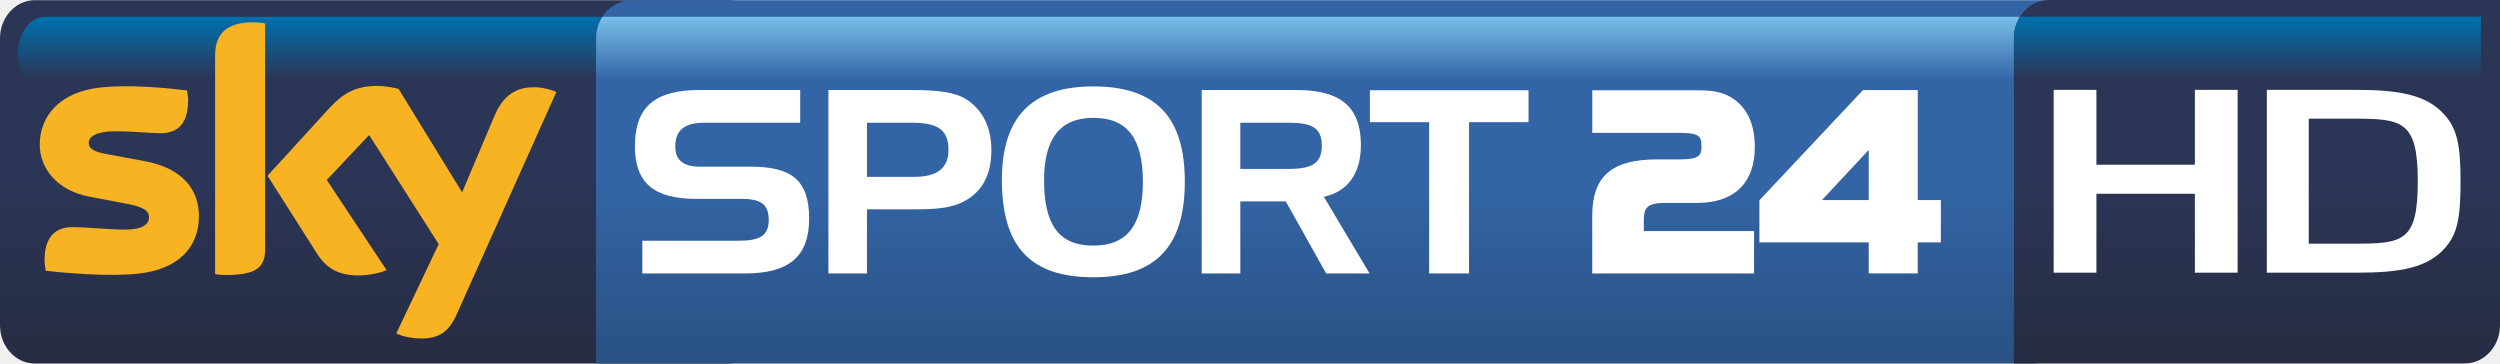
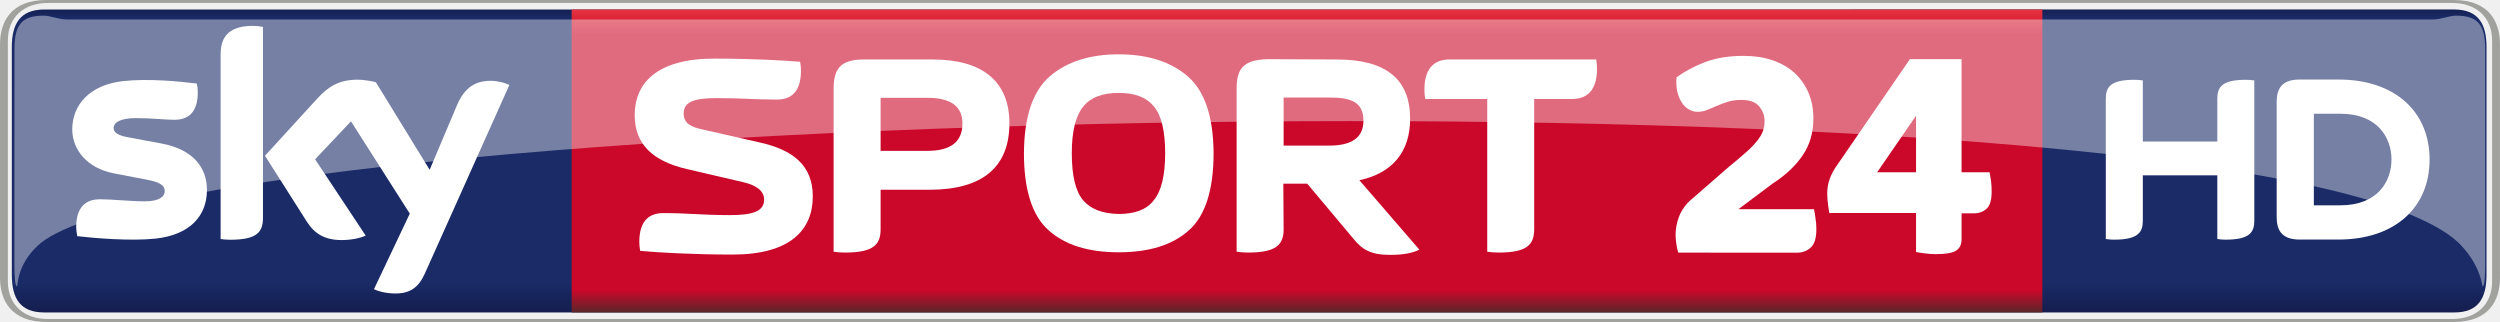
- <svg xmlns="http://www.w3.org/2000/svg" height="87.248" width="600" version="1.1">
+ <svg xmlns="http://www.w3.org/2000/svg" height="77.275" width="600" version="1.1" viewBox="0 0 158.75 20.446">
  <defs>
-     <linearGradient id="g" gradientUnits="userSpaceOnUse" gradientTransform="matrix(0 -87.2 87.2 0 91.553 87.248)" x1="0" x2="1" y1="0" y2="0">
-       <stop stop-color="#272c43" offset="0" />
-       <stop stop-color="#2b3555" offset=".495" />
-       <stop stop-color="#2b3555" offset="1" />
+     <linearGradient id="d" gradientUnits="userSpaceOnUse" gradientTransform="matrix(0 -19.235 -19.235 0 83.005 19.832)" x1="0" x2="1" y1="0" y2="0">
+       <stop stop-color="#5a252a" offset="0" />
+       <stop stop-color="#cb082a" offset=".074" />
+       <stop stop-color="#cb082a" offset=".916" />
+       <stop stop-color="#e73440" offset="1" />
    </linearGradient>
-     <linearGradient id="h" gradientUnits="userSpaceOnUse" gradientTransform="matrix(0 17.883 -17.883 0 79.288 4.0301)" x1="0" x2="1" y1="0" y2="0">
-       <stop stop-color="#0071ae" offset="0" />
-       <stop stop-color="#2b3555" offset=".844" />
-       <stop stop-color="#2b3555" offset="1" />
-     </linearGradient>
-     <linearGradient id="i" gradientUnits="userSpaceOnUse" gradientTransform="matrix(0 -87.2 87.2 0 319.35 87.248)" x1="0" x2="1" y1="0" y2="0">
-       <stop stop-color="#295183" offset="0" />
-       <stop stop-color="#3365a6" offset=".495" />
-       <stop stop-color="#3365a6" offset="1" />
-     </linearGradient>
-     <linearGradient id="j" gradientUnits="userSpaceOnUse" gradientTransform="matrix(0 17.883 -17.883 0 313.73 4.0301)" x1="0" x2="1" y1="0" y2="0">
-       <stop stop-color="#79bfea" offset="0" />
-       <stop stop-color="#3365a6" offset=".844" />
-       <stop stop-color="#3365a6" offset="1" />
-     </linearGradient>
-     <linearGradient id="k" gradientUnits="userSpaceOnUse" gradientTransform="matrix(0 -87.227 87.227 0 541.67 87.231)" x1="0" x2="1" y1="0" y2="0">
-       <stop stop-color="#272c43" offset="0" />
-       <stop stop-color="#2b3555" offset=".495" />
-       <stop stop-color="#2b3555" offset="1" />
-     </linearGradient>
-     <linearGradient id="l" gradientUnits="userSpaceOnUse" gradientTransform="matrix(0 17.899 -17.899 0 526.58 4.0041)" x1="0" x2="1" y1="0" y2="0">
-       <stop stop-color="#0071ae" offset="0" />
-       <stop stop-color="#2b3555" offset=".844" />
-       <stop stop-color="#2b3555" offset="1" />
+     <linearGradient id="c" gradientUnits="userSpaceOnUse" gradientTransform="matrix(0 19.558 -19.558 0 79.337 .44146)" x1="0" x2="1" y1="0" y2="0">
+       <stop stop-color="#141c4b" offset="0" />
+       <stop stop-color="#1a2b68" offset=".036" />
+       <stop stop-color="#1a2b68" offset=".895" />
+       <stop stop-color="#141c4b" offset="1" />
    </linearGradient>
  </defs>
-   <path fill="url(#g)" d="m8.367 0.041c-4.623 0-8.367 4.109-8.367 9.162v68.883c0 5.053 3.744 9.162 8.367 9.162h166.37c4.62 0 8.36-4.109 8.36-9.162v-68.883c0-5.053-3.74-9.162-8.36-9.162l-166.37-0z" />
-   <path fill="url(#h)" d="m10.767 4.031c-3.562 0-6.462 4.001-6.462 8.939 0 4.946 2.9 8.939 6.462 8.939h137.04c3.56 0 6.45-3.993 6.45-8.939 0 0-2.89-8.939-6.45-8.939h-137.04z" />
-   <path fill="#f8b322" d="m47.747 51.881c0 7.373-4.805 12.741-14.58 13.793-7.075 0.754-17.306-0.133-22.177-0.696-0.165-0.787-0.298-1.773-0.298-2.56 0-6.42 3.454-7.903 6.71-7.903 3.397 0 8.723 0.588 12.675 0.588 4.374 0 5.691-1.474 5.691-2.891 0-1.839-1.748-2.601-5.136-3.256l-9.278-1.781c-7.704-1.482-11.813-6.809-11.813-12.467-0-6.885 4.871-12.642 14.448-13.694 7.24-0.787 16.055 0.099 20.893 0.687 0.165 0.82 0.265 1.616 0.265 2.469 0 6.42-3.389 7.804-6.644 7.804-2.51 0-6.387-0.464-10.827-0.464-4.515 0-6.387 1.251-6.387 2.767 0 1.615 1.773 2.269 4.606 2.758l8.856 1.649c9.079 1.681 12.997 6.842 12.997 13.197m15.881 7.894c0 3.952-1.549 6.222-9.245 6.222-1.019 0-1.905-0.058-2.758-0.191v-52.33c0-3.977 1.342-8.127 9.112-8.127 0.986 0 1.972 0.099 2.891 0.298v54.129zm31.48 20.247c1.019 0.522 3.098 1.143 5.691 1.218 4.48 0.099 6.92-1.616 8.73-5.625l23.99-53.516c-0.99-0.53-3.19-1.118-4.97-1.151-3.09-0.066-7.24 0.555-9.88 6.876l-7.76 18.333-15.246-24.819c-0.978-0.29-3.388-0.721-5.128-0.721-5.401 0-8.392 1.98-11.515 5.368l-14.812 16.187 11.913 18.755c2.204 3.43 5.103 5.169 9.808 5.169 3.09 0 5.658-0.721 6.843-1.284l-14.348-21.622 10.173-10.785 16.692 26.185-10.181 21.431z" />
-   <path fill="url(#i)" d="m151.78 0.041c-4.83 0-8.73 4.034-8.73 9.162v78.045h344.89c4.83 0 7.72-4.109 7.72-9.162v-78.045l-343.88-0z" />
-   <path fill="url(#j)" d="m144.58 4.031c-0.95 1.466-1.51 3.248-1.51 5.178v12.7h348.84v-17.877l-347.33-0z" />
-   <g fill="#fff" transform="translate(-0.00339 .0036222)">
-     <path d="m169.18 29.447c-4.85 0-7.11 1.715-7.11 5.766 0 3.189 1.96 4.78 5.82 4.78h12.27c9.8 0 14.04 3.247 14.04 12.451 0 9.253-4.97 13.18-15.39 13.18h-24.65v-7.854h23.18c4.9 0 7.16-1.16 7.16-4.962 0-3.927-2.08-5.086-6.55-5.086h-10.92c-10.05 0-14.65-3.803-14.65-12.633 0-9.568 4.96-13.487 15.45-13.487h24.22v7.845h-22.87z" />
-     <path d="m208.08 29.447v12.998h11.28c5.58 0 8.28-2.088 8.28-6.495 0-4.904-2.7-6.503-8.83-6.503h-10.73zm10.85-7.845c6.01 0 10.24 0.489 12.94 2.204 3.92 2.518 6.06 6.685 6.06 12.145 0 5.268-1.65 9.013-5.08 11.464-3.74 2.635-8.04 2.817-13.56 2.817h-11.21v15.392h-9.26v-44.022h20.11z" />
-     <path d="m250.58 43.237c0 10.728 3.55 15.699 11.83 15.699 8.16 0 11.89-4.971 11.89-15.334 0-10.355-3.73-15.326-11.89-15.326-7.97 0-11.83 4.971-11.83 14.961m11.83-22.5c14.96 0 21.95 7.299 21.95 22.864 0 15.574-6.99 22.939-21.95 22.939-15.15 0-21.95-7.365-21.95-23.361 0-15.144 7.18-22.442 21.95-22.442" />
-     <path d="m297.68 29.447v11.101h11.35c5.51 0 8.21-1.11 8.21-5.583 0-4.54-2.7-5.518-8.21-5.518h-11.35zm13.55-7.845c10.42 0 15.39 3.985 15.39 13.238 0 6.81-3.19 11.159-8.89 12.385l10.97 18.399h-10.42l-9.69-17.289h-10.91v17.289h-9.27v-44.022h22.82z" />
-     <path d="m328.78 29.317v-7.663h38.07v7.663h-14.28v36.301h-9.57v-36.301h-14.22z" />
-     <path d="m399.58 48.697h7.72c8.93 0 13.86-4.78 13.86-13.454 0-5.675-1.99-9.717-5.91-12.004-2.52-1.449-5.34-1.574-8.24-1.574h-24.86v10.223h21.11c4.67 0 5.1 0.887 5.1 3.239 0 2.121-0.49 3.123-5.1 3.123h-5.51c-10.94 0-15.61 4.043-15.61 13.512v13.859h38.84v-10.165h-26.46v-2.502c0-2.998 0.7-4.258 5.05-4.258" />
-     <path d="m437.28 48.007 11.22-12.037v12.037h-11.22zm22.98 0v-26.402h-13.13l-24.87 26.451v10.123h26.24v7.439h11.76v-7.439h5.55v-10.173h-5.55z" />
+   <g stroke-width="2.133">
+     <path fill="url(#c)" d="m2.775 0.604c-1.493 0.015-2.026 0.906-2.026 2.384v14.466c0 1.49 0.533 2.386 2.047 2.386h153.06c1.51 0 2.04-0.896 2.04-2.386v-14.466c0-1.478-0.53-2.369-2.02-2.385z" />
+     <path fill="#a1a19e" d="m155.81 20.446c2.26 0 2.94-1.399 2.94-2.798v-14.848c0-1.399-0.68-2.8-2.94-2.8h-152.87c-2.253 0-2.94 1.401-2.94 2.8v14.848c-0 1.399 0.687 2.798 2.939 2.798zm-152.77-0.188c-1.516 0-2.542-0.896-2.542-2.384v-15.302c0-1.489 1.026-2.384 2.542-2.384h152.67c1.52-0 2.54 0.896 2.54 2.384v15.302c0 1.488-1.02 2.384-2.54 2.384z" />
+     <path fill="url(#d)" d="m36.3 19.84h93.39v-19.236h-93.39z" />
  </g>
-   <path fill="url(#k)" d="m491.77 0.001c-4.61 0-8.42 4.043-8.42 9.096v78.129l108.23-0.001c4.62 0 8.42-4.101 8.42-9.146v-78.079h-108.23z" />
-   <path fill="url(#l)" d="m484.77 4.001c-0.91 1.458-1.44 3.214-1.44 5.103v12.798l112.09 0.001v-17.901l-110.64-0z" />
-   <path fill="#fff" d="m526.77 65.441v-18.938h-23.63v18.938h-10.26v-43.873h10.26v17.96h23.63v-17.96h10.26v43.873h-10.26z" />
-   <path fill="#fff" d="m564.97 28.481h-10.87v29.997h10.96c11.65 0 15.21-0.464 15.21-14.936s-3.65-15.061-15.3-15.061m21.82 31.049c-4.17 4.664-10.43 5.915-21.2 5.915h-21.55v-43.873h21.46c10.77 0 17.04 1.317 21.2 5.99 3.05 3.421 3.83 7.364 3.83 15.979 0 8.616-0.7 12.559-3.74 15.989" />
+   <g stroke-width="2.133" fill="#fff">
+     <path d="m140.8 8.987v-2.715c0-0.738 0.29-1.205 1.81-1.205 0.19 0 0.35 0.013 0.54 0.041v8.91c0 0.734-0.3 1.201-1.82 1.201-0.18 0-0.34-0.013-0.53-0.041v-4.046h-4.73v2.886c0 0.734-0.3 1.201-1.82 1.201-0.18 0-0.34-0.013-0.53-0.041v-8.906c0-0.738 0.29-1.205 1.81-1.205 0.19 0 0.35 0.013 0.54 0.041v3.879zm13.48 1.143c0-3.026-2.18-5.08-5.79-5.08h-2.46c-1.17 0-1.46 0.621-1.46 1.435v7.309c0 0.783 0.29 1.418 1.46 1.418h2.46c3.61 0 5.79-2.054 5.79-5.082m-7.35 2.907v-5.814h1.69c2.37 0 3.24 1.531 3.24 2.907 0 1.38-0.87 2.907-3.24 2.907z" />
+     <path d="m13.139 12.064c0 1.647-1.077 2.85-3.263 3.088-1.585 0.169-3.877-0.029-4.967-0.155-0.041-0.179-0.072-0.399-0.072-0.574 0-1.442 0.781-1.77 1.51-1.77 0.757 0 1.951 0.132 2.839 0.132 0.977 0 1.273-0.332 1.273-0.646 0-0.414-0.394-0.586-1.151-0.731l-2.073-0.399c-1.727-0.331-2.649-1.525-2.649-2.792 0-1.54 1.09-2.83 3.235-3.067 1.621-0.177 3.594 0.021 4.677 0.156 0.041 0.186 0.06 0.36 0.06 0.554 0 1.435-0.757 1.747-1.487 1.747-0.56 0-1.431-0.107-2.424-0.107-1.011 0-1.431 0.281-1.431 0.623 0 0.358 0.399 0.507 1.032 0.616l1.983 0.369c2.037 0.375 2.909 1.533 2.909 2.955m3.557 1.768c0 0.883-0.345 1.393-2.07 1.393-0.229 0-0.427-0.017-0.619-0.045v-11.717c0-0.889 0.303-1.819 2.043-1.819 0.22 0 0.442 0.023 0.646 0.066zm7.049 4.532c0.226 0.118 0.691 0.256 1.275 0.273 1 0.022 1.546-0.362 1.952-1.258l5.372-11.983c-0.222-0.12-0.713-0.252-1.116-0.263-0.689-0.011-1.616 0.13-2.209 1.544l-1.738 4.106-3.413-5.558c-0.219-0.066-0.757-0.164-1.151-0.164-1.203 0-1.877 0.444-2.576 1.203l-3.317 3.628 2.668 4.199c0.493 0.764 1.143 1.154 2.199 1.154 0.689 0 1.265-0.155 1.529-0.283l-3.212-4.844 2.278-2.412 3.734 5.861z" />
+     <path d="m51.612 12.47c0-1.994-1.299-2.965-3.367-3.423l-3.624-0.823c-0.659-0.145-1.209-0.348-1.209-1.007 0-0.714 0.57-0.987 2.088-0.987 1.794 0 2.214 0.092 3.843 0.092 0.751 0 1.518-0.348 1.518-1.83 0-0.183-0.017-0.386-0.053-0.57-1.098-0.089-3.058-0.2-5.472-0.2-3.643 0-5.033 1.574-5.033 3.587 0 1.885 1.19 2.928 3.293 3.422l3.623 0.843c0.842 0.2 1.301 0.567 1.301 1.096 0 0.715-0.64 0.99-2.161 0.99-1.791 0-2.616-0.128-4.246-0.128-0.748 0-1.518 0.347-1.518 1.829 0 0.184 0.019 0.384 0.055 0.568 1.099 0.109 3.459 0.236 5.874 0.236 3.642 0 5.088-1.554 5.088-3.695" />
+     <path d="m81.491 11.663h1.518l2.932 3.496c0.549 0.676 1.08 1.026 2.325 1.026 0.84 0 1.408-0.111 1.864-0.331l-3.809-4.41c2.143-0.457 3.222-1.849 3.222-3.899 0-2.525-1.539-3.768-4.649-3.768l-4.446-0.019c-1.444 0.056-1.922 0.548-1.922 1.866v10.358c0.22 0.036 0.478 0.056 0.732 0.056 1.83 0 2.252-0.531 2.252-1.483zm0.019-2.416v-3.054h2.872c1.227 0 2.197 0.181 2.197 1.463 0 1.079-0.731 1.591-2.197 1.591z" />
+     <path d="m52.934 15.984c0.22 0.036 0.476 0.054 0.732 0.054 1.832 0 2.252-0.529 2.252-1.481v-2.508h3.109c3.387 0 5.07-1.463 5.07-4.209 0-2.653-1.683-4.063-4.867-4.063h-4.374c-1.465 0-1.922 0.567-1.922 1.868zm2.984-6.404v-3.368h2.981c1.485 0 2.216 0.548 2.216 1.627 0 1.154-0.731 1.74-2.216 1.74z" />
+     <path d="m71.041 16.02c1.921 0 3.403-0.456 4.448-1.39 1.041-0.915 1.574-2.563 1.574-4.905-0.021-2.305-0.55-3.916-1.629-4.869-1.081-0.932-2.544-1.407-4.393-1.407s-3.312 0.476-4.392 1.407c-1.081 0.953-1.612 2.563-1.629 4.869 0 2.342 0.531 3.99 1.574 4.905 1.041 0.934 2.525 1.39 4.447 1.39m2.947-6.295c0 1.41-0.239 2.397-0.715 2.983-0.456 0.604-1.209 0.879-2.232 0.879-1.043-0.019-1.792-0.311-2.27-0.879-0.475-0.567-0.712-1.554-0.712-2.983 0-1.41 0.256-2.397 0.732-2.964 0.475-0.587 1.226-0.86 2.25-0.86 1.023 0 1.757 0.273 2.232 0.86 0.476 0.567 0.715 1.555 0.715 2.964" />
+     <path d="m97.421 6.285h2.398c0.791 0 1.591-0.367 1.591-1.921 0-0.183-0.02-0.403-0.05-0.587h-9.319c-0.787 0-1.591 0.367-1.591 1.921 0 0.183 0.017 0.403 0.055 0.587h3.935v9.699c0.22 0.036 0.476 0.054 0.732 0.054 1.827 0 2.249-0.529 2.249-1.481z" />
+     <path d="m106.57 16.042c-0.05-0.152-0.09-0.329-0.12-0.538-0.03-0.206-0.05-0.415-0.05-0.629 0-0.151 0.02-0.32 0.05-0.509 0.03-0.188 0.08-0.382 0.16-0.583 0.07-0.202 0.18-0.403 0.32-0.603 0.14-0.201 0.31-0.388 0.53-0.565l2.34-2.037c0.42-0.339 0.77-0.636 1.05-0.887 0.29-0.252 0.52-0.488 0.7-0.71 0.18-0.22 0.31-0.435 0.39-0.642 0.08-0.209 0.11-0.431 0.11-0.672 0-0.326-0.11-0.629-0.34-0.906-0.22-0.277-0.6-0.416-1.13-0.416-0.33 0-0.62 0.041-0.88 0.122-0.26 0.083-0.5 0.171-0.71 0.267-0.21 0.094-0.42 0.179-0.6 0.254-0.19 0.077-0.39 0.113-0.59 0.113-0.19 0-0.37-0.049-0.55-0.151-0.18-0.1-0.33-0.245-0.45-0.433-0.13-0.19-0.22-0.42-0.29-0.691-0.06-0.271-0.08-0.576-0.05-0.917 0.51-0.377 1.12-0.7 1.81-0.964 0.7-0.265 1.51-0.397 2.46-0.397 0.68 0 1.29 0.094 1.84 0.284s1.01 0.456 1.39 0.804c0.38 0.345 0.67 0.766 0.88 1.256 0.21 0.493 0.31 1.034 0.31 1.625 0 0.896-0.22 1.676-0.68 2.346-0.45 0.668-1.09 1.265-1.91 1.796l-2.17 1.625h4.8c0.03 0.139 0.06 0.322 0.09 0.548 0.04 0.226 0.06 0.467 0.06 0.719 0 0.567-0.12 0.958-0.36 1.171-0.24 0.215-0.52 0.322-0.85 0.322z" />
+     <path d="m119.2 10.938h2.47v-3.591zm3.72 5.2c-0.23 0-0.46-0.017-0.7-0.049-0.24-0.03-0.42-0.06-0.55-0.086v-2.476h-5.51c-0.02-0.138-0.05-0.317-0.08-0.537-0.03-0.222-0.05-0.456-0.05-0.71 0-0.314 0.05-0.623 0.16-0.926s0.28-0.618 0.52-0.945l4.57-6.653h3.28v7.182h1.78c0.03 0.139 0.05 0.318 0.09 0.54 0.03 0.22 0.04 0.45 0.04 0.689 0 0.529-0.1 0.891-0.32 1.087-0.21 0.194-0.48 0.293-0.81 0.293h-0.78v1.644c0 0.328-0.11 0.567-0.34 0.719-0.22 0.151-0.66 0.228-1.3 0.228" />
+     <path opacity=".4" d="m156.11 15.408c1.31 1.293 1.48 2.511 1.53 2.777 0.13 0 0.17-0.569 0.17-1.42v-13.656c0-1.582-0.51-2.115-1.85-2.115-0.46 0-0.91 0.243-1.51 0.243h-150.17c-0.606 0-1.06-0.243-1.512-0.243-1.339 0-1.853 0.533-1.853 2.116l-0.004 13.656c0 0.851 0.047 1.42 0.175 1.42 0.047-0.266 0.085-1.58 1.527-2.777 11.512-8.884 141.09-11.61 153.5 0" />
+   </g>
</svg>
